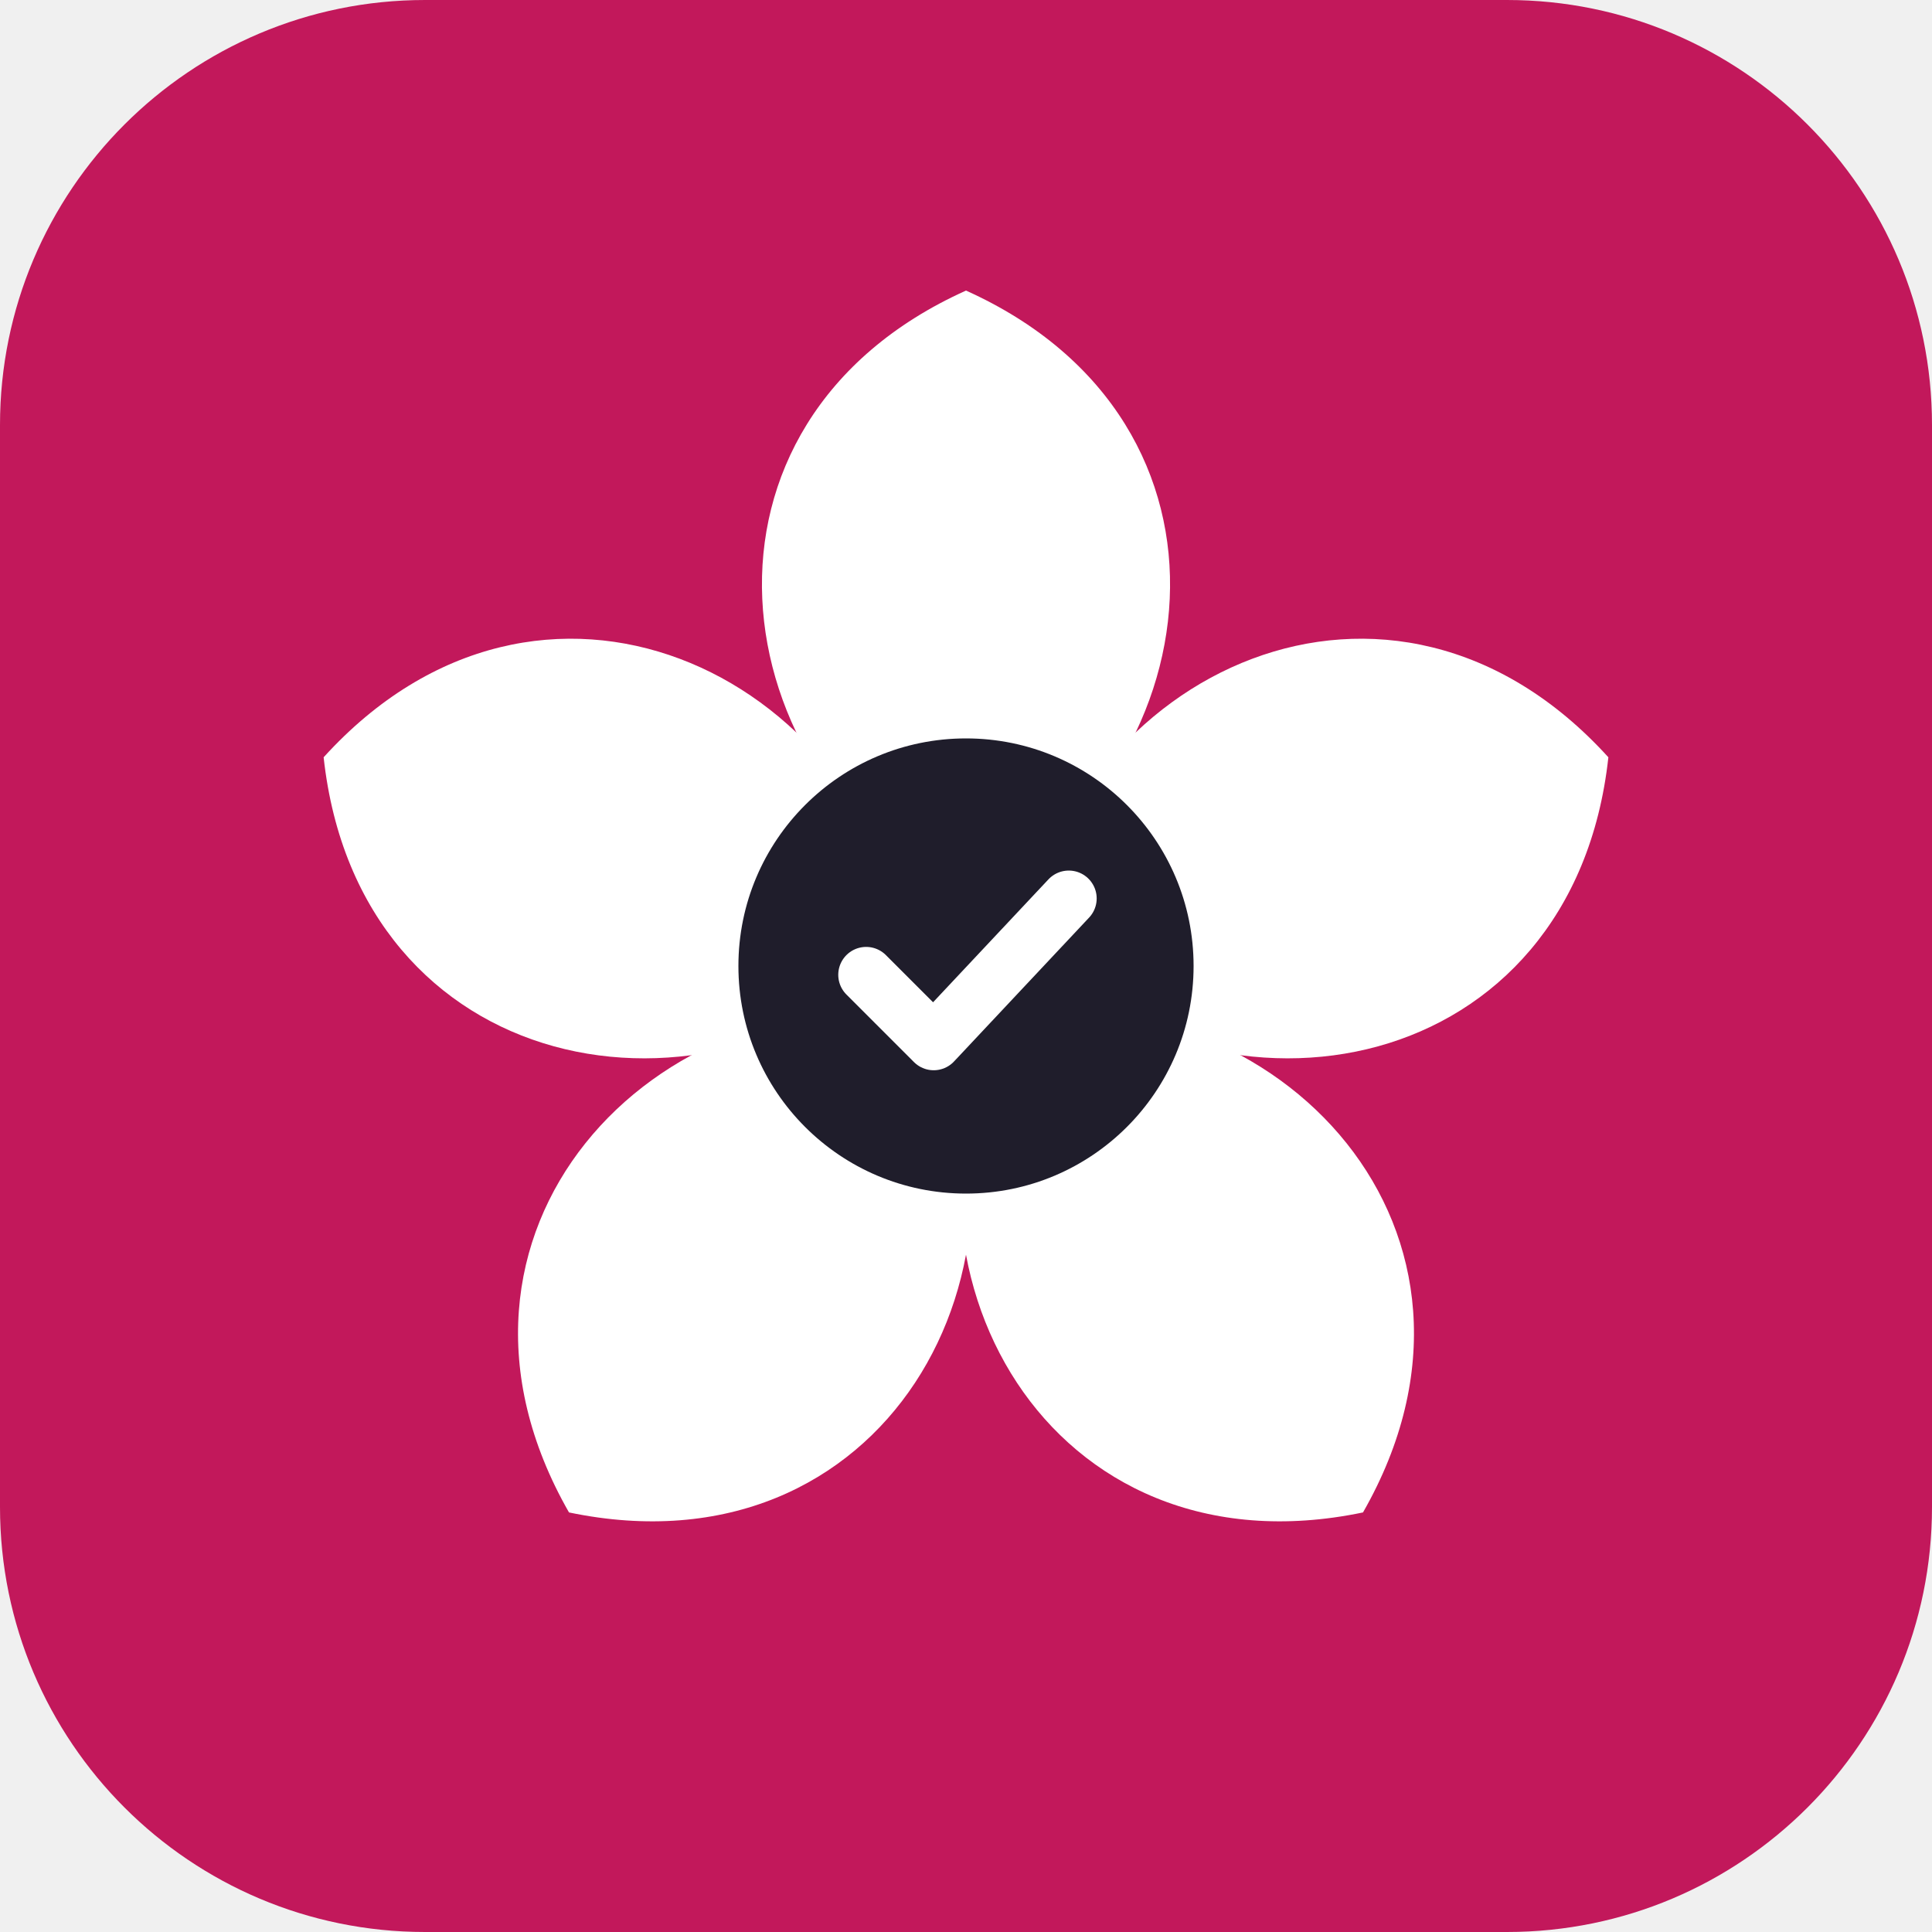
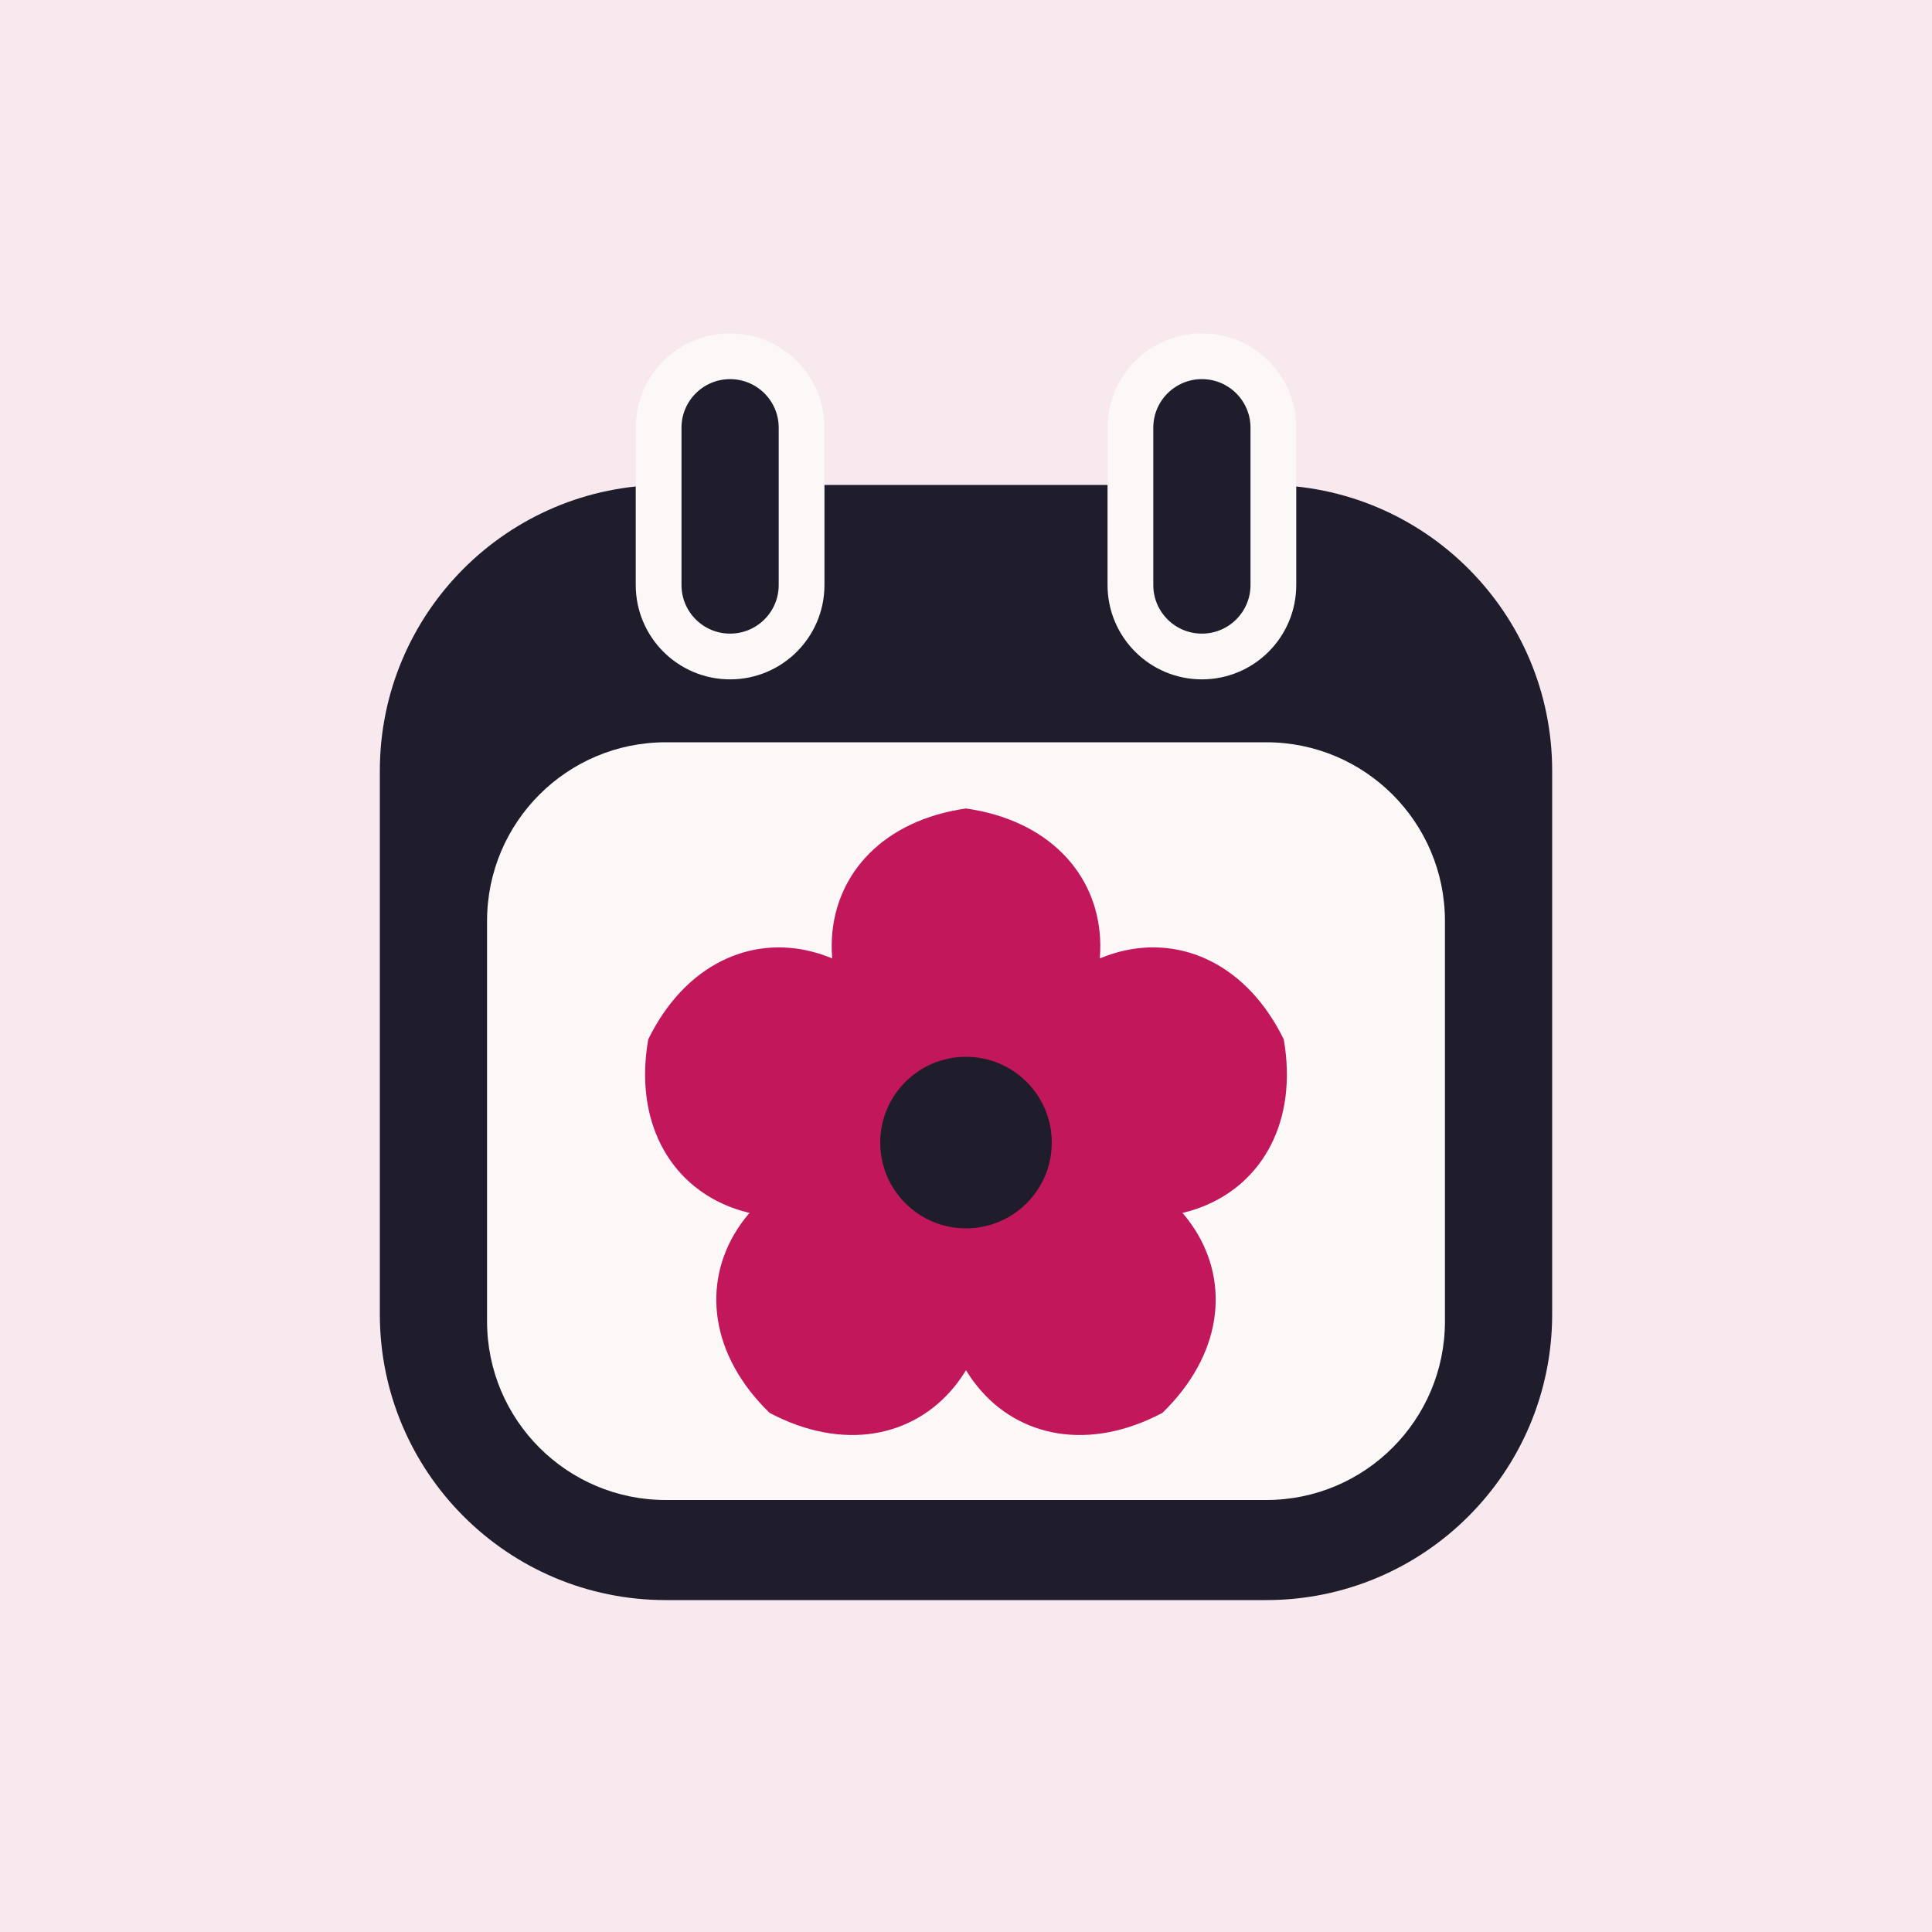
<svg xmlns="http://www.w3.org/2000/svg" viewBox="0 0 100 100">
-   <rect width="100" height="100" rx="22" fill="#c2185b" />
-   <g transform="translate(12 12) scale(0.76)">
-     <path transform="rotate(0 50 50)" d="M50 46 C 33 37, 30 13, 50 4 C 70 13, 67 37, 50 46 Z" fill="#ffffff" />
-     <path transform="rotate(72 50 50)" d="M50 46 C 33 37, 30 13, 50 4 C 70 13, 67 37, 50 46 Z" fill="#ffffff" />
-     <path transform="rotate(144 50 50)" d="M50 46 C 33 37, 30 13, 50 4 C 70 13, 67 37, 50 46 Z" fill="#ffffff" />
-     <path transform="rotate(216 50 50)" d="M50 46 C 33 37, 30 13, 50 4 C 70 13, 67 37, 50 46 Z" fill="#ffffff" />
-     <path transform="rotate(288 50 50)" d="M50 46 C 33 37, 30 13, 50 4 C 70 13, 67 37, 50 46 Z" fill="#ffffff" />
-     <circle cx="50" cy="50" r="15.5" fill="#1f1d2b" />
-     <path d="M43.2 50.6l4.6 4.6l9.2-9.8" fill="none" stroke="#fff" stroke-width="3.8" stroke-linecap="round" stroke-linejoin="round" />
+   <rect width="100" height="100" fill="#f7e9ee" />
+   <g transform="translate(13 14) scale(0.74)">
+     <rect x="9" y="15" width="82" height="78" rx="20" fill="#1f1d2b" />
+     <rect x="16.5" y="33" width="67" height="53" rx="12.5" fill="#fdf8f8" />
+     <rect x="28.5" y="6" width="10" height="21" rx="5" fill="#1f1d2b" stroke="#fdf8f8" stroke-width="3.2" />
+     <rect x="61.5" y="6" width="10" height="21" rx="5" fill="#1f1d2b" stroke="#fdf8f8" stroke-width="3.2" />
+     <g fill="#c2185b">
+       <path transform="translate(50 61) rotate(0)" d="M0 0 C -13.53 -8.61, -11.48 -21.73, 0 -23.37 C 11.48 -21.73, 13.53 -8.61, 0 0 Z" />
+       <path transform="translate(50 61) rotate(72)" d="M0 0 C -13.53 -8.61, -11.48 -21.73, 0 -23.37 C 11.48 -21.73, 13.53 -8.61, 0 0 Z" />
+       <path transform="translate(50 61) rotate(144)" d="M0 0 C -13.53 -8.61, -11.48 -21.73, 0 -23.37 C 11.48 -21.73, 13.53 -8.61, 0 0 Z" />
+       <path transform="translate(50 61) rotate(216)" d="M0 0 C -13.53 -8.61, -11.48 -21.73, 0 -23.37 C 11.48 -21.73, 13.53 -8.61, 0 0 Z" />
+       <path transform="translate(50 61) rotate(288)" d="M0 0 C -13.53 -8.61, -11.48 -21.73, 0 -23.37 C 11.48 -21.73, 13.53 -8.61, 0 0 Z" />
+     </g>
+     <circle cx="50" cy="61" r="6" fill="#1f1d2b" />
  </g>
</svg>
